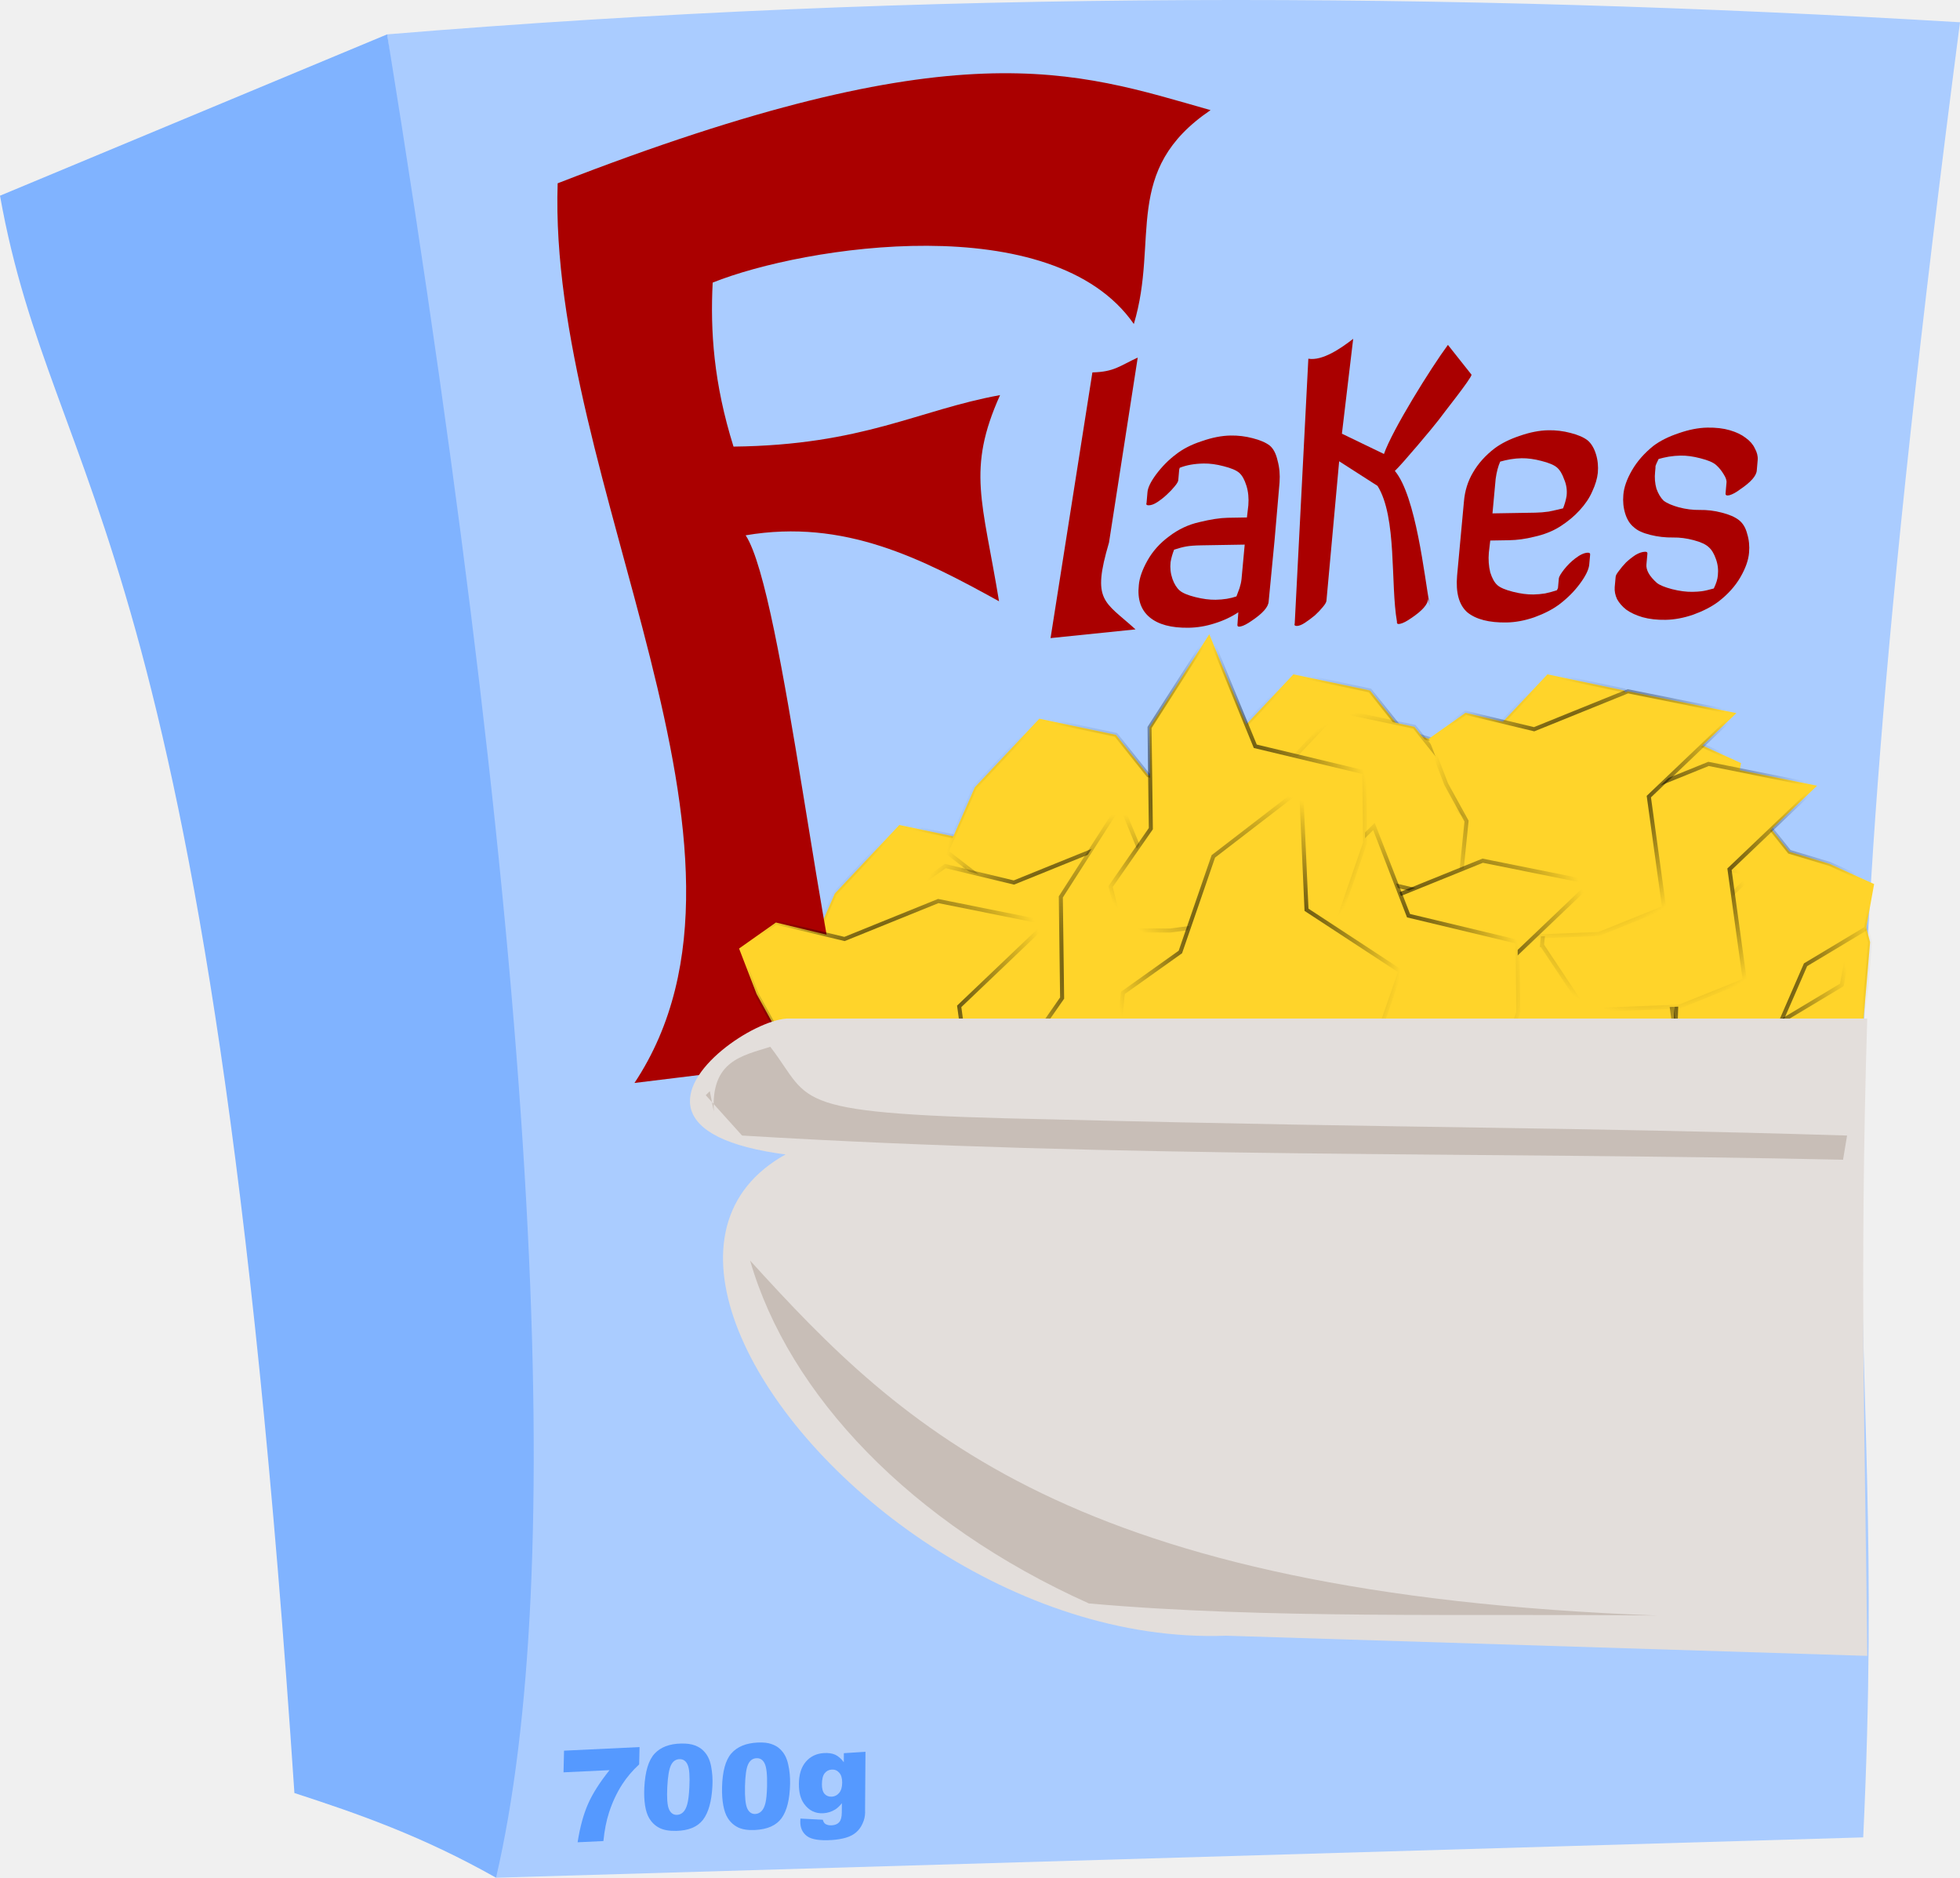
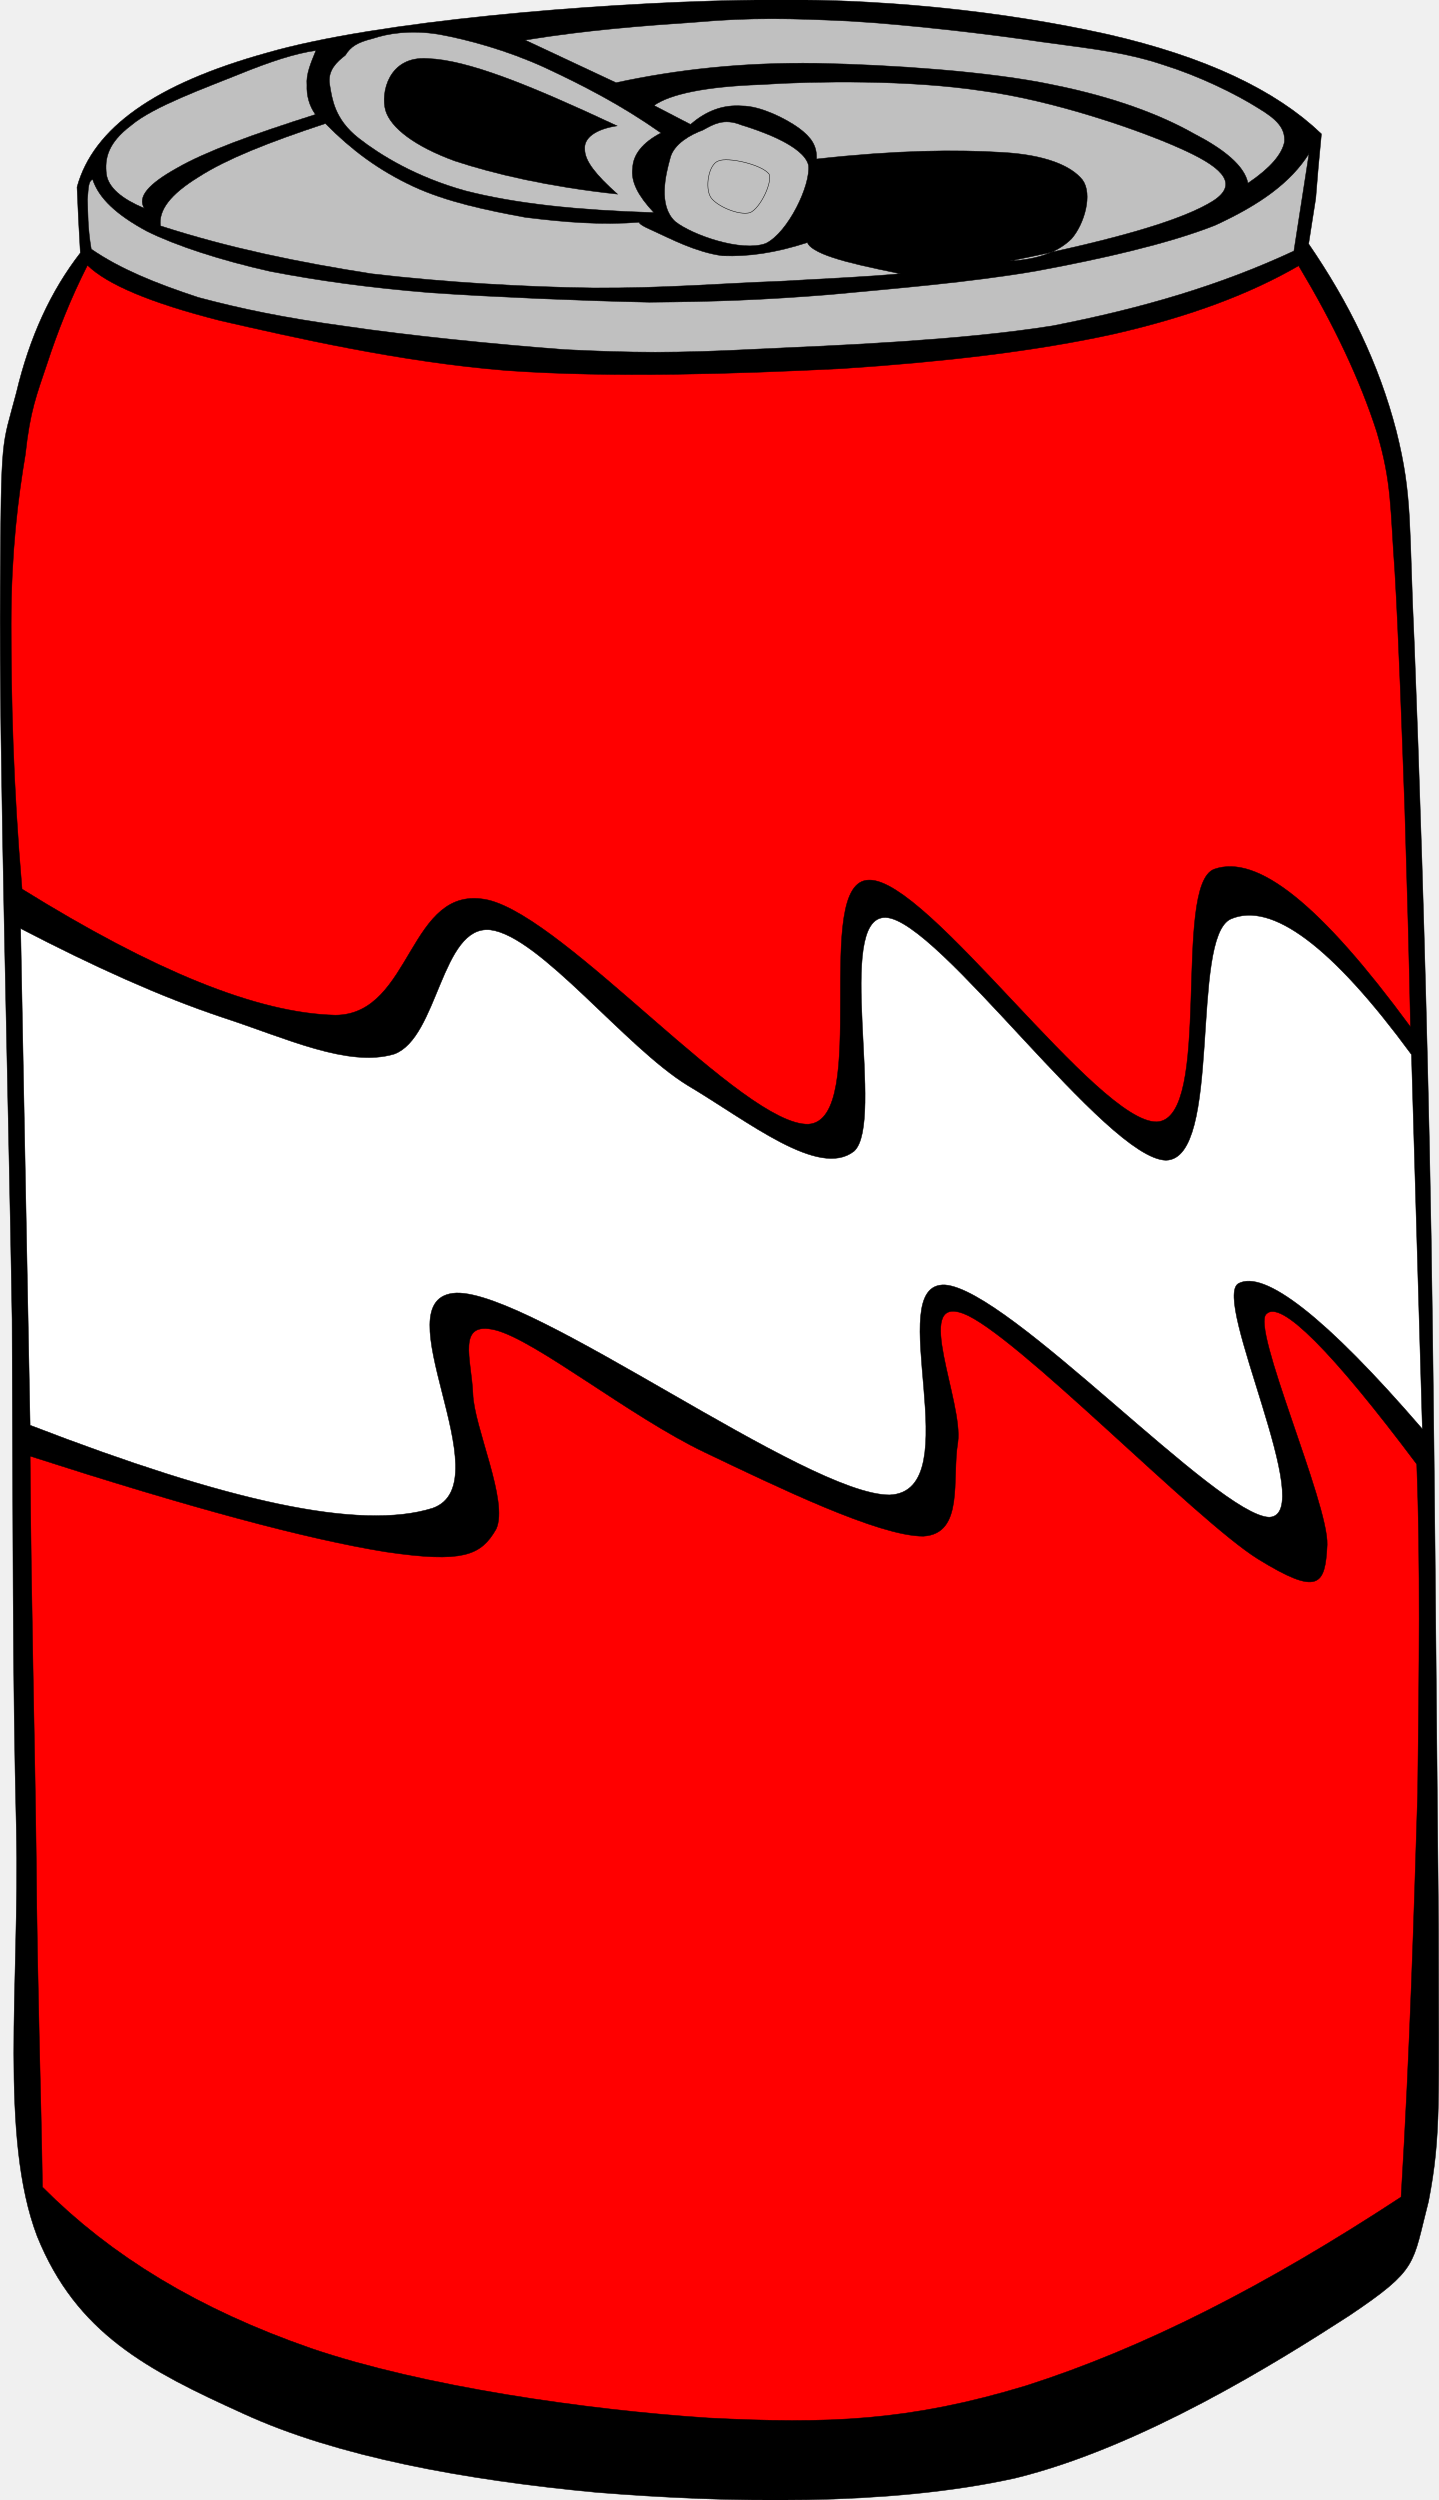
- <svg xmlns="http://www.w3.org/2000/svg" xmlns:xlink="http://www.w3.org/1999/xlink" id="svg4525" viewBox="0 0 486 465.52" version="1.1">
-   <defs id="defs4527">
-     <linearGradient id="linearGradient5083">
-       <stop id="stop5085" style="stop-color:#000000" offset="0" />
-       <stop id="stop5087" style="stop-color:#000000;stop-opacity:0" offset="1" />
-     </linearGradient>
-     <radialGradient id="radialGradient5095" xlink:href="#linearGradient5083" gradientUnits="userSpaceOnUse" cy="223" cx="724.5" gradientTransform="matrix(1,0,0,1.125,-387,70.125)" r="36" />
-     <radialGradient id="radialGradient5115" xlink:href="#linearGradient5083" gradientUnits="userSpaceOnUse" cy="223" cx="724.5" gradientTransform="matrix(1,0,0,1.125,-220,72.125)" r="36" />
-     <radialGradient id="radialGradient5251" xlink:href="#linearGradient5083" gradientUnits="userSpaceOnUse" cy="223" cx="724.5" gradientTransform="matrix(1,0,0,1.125,-356,64.125)" r="36" />
-     <radialGradient id="radialGradient5253" xlink:href="#linearGradient5083" gradientUnits="userSpaceOnUse" cy="223" cx="724.5" gradientTransform="matrix(1,0,0,1.125,-323,43.125)" r="36" />
-     <radialGradient id="radialGradient5255" xlink:href="#linearGradient5083" gradientUnits="userSpaceOnUse" cy="223" cx="724.5" gradientTransform="matrix(1,0,0,1.125,-288,10.125)" r="36" />
-     <radialGradient id="radialGradient5257" xlink:href="#linearGradient5083" gradientUnits="userSpaceOnUse" cy="223" cx="724.5" gradientTransform="matrix(1,0,0,1.125,-251,48.125)" r="36" />
-     <radialGradient id="radialGradient5259" xlink:href="#linearGradient5083" gradientUnits="userSpaceOnUse" cy="223" cx="724.5" gradientTransform="matrix(1,0,0,1.125,-198,54.125)" r="36" />
-     <radialGradient id="radialGradient5261" xlink:href="#linearGradient5083" gradientUnits="userSpaceOnUse" cy="223" cx="724.5" gradientTransform="matrix(1,0,0,1.125,-192,40.125)" r="36" />
-     <radialGradient id="radialGradient5263" xlink:href="#linearGradient5083" gradientUnits="userSpaceOnUse" cy="223" cx="724.5" gradientTransform="matrix(1,0,0,1.125,-282,42.125)" r="36" />
-     <radialGradient id="radialGradient5265" xlink:href="#linearGradient5083" gradientUnits="userSpaceOnUse" cy="223" cx="724.5" gradientTransform="matrix(1,0,0,1.125,-302,54.125)" r="36" />
-     <radialGradient id="radialGradient5267" xlink:href="#linearGradient5083" gradientUnits="userSpaceOnUse" cy="223" cx="724.5" gradientTransform="matrix(1,0,0,1.125,-351,35.125)" r="36" />
-     <radialGradient id="radialGradient5269" xlink:href="#linearGradient5083" gradientUnits="userSpaceOnUse" cy="223" cx="724.5" gradientTransform="matrix(1,0,0,1.125,-351,21.125)" r="36" />
-     <radialGradient id="radialGradient5271" xlink:href="#linearGradient5083" gradientUnits="userSpaceOnUse" cy="223" cx="724.5" gradientTransform="matrix(1,0,0,1.125,-277,19.125)" r="36" />
-     <radialGradient id="radialGradient5273" xlink:href="#linearGradient5083" gradientUnits="userSpaceOnUse" cy="223" cx="724.5" gradientTransform="matrix(1,0,0,1.125,-225,10.125)" r="36" />
-     <radialGradient id="radialGradient5275" xlink:href="#linearGradient5083" gradientUnits="userSpaceOnUse" cy="223" cx="724.5" gradientTransform="matrix(-.71367 -.70049 .78805 -.80287 707.82 973.54)" r="36" />
-     <radialGradient id="radialGradient5277" xlink:href="#linearGradient5083" gradientUnits="userSpaceOnUse" cy="223" cx="724.5" gradientTransform="matrix(-.71367 -.70049 .78805 -.80287 773.82 986.54)" r="36" />
-     <radialGradient id="radialGradient5279" xlink:href="#linearGradient5083" gradientUnits="userSpaceOnUse" cy="223" cx="724.5" gradientTransform="matrix(-.71367 -.70049 .78805 -.80287 807.82 975.54)" r="36" />
-     <radialGradient id="radialGradient5281" xlink:href="#linearGradient5083" gradientUnits="userSpaceOnUse" cy="223" cx="724.5" gradientTransform="matrix(-.71367 -.70049 .78805 -.80287 840.82 975.54)" r="36" />
-     <radialGradient id="radialGradient5283" xlink:href="#linearGradient5083" gradientUnits="userSpaceOnUse" cy="223" cx="724.5" gradientTransform="matrix(-.71367 -.70049 .78805 -.80287 856.82 953.54)" r="36" />
-     <radialGradient id="radialGradient5285" xlink:href="#linearGradient5083" gradientUnits="userSpaceOnUse" cy="223" cx="724.5" gradientTransform="matrix(-.71367 -.70049 .78805 -.80287 836.82 935.54)" r="36" />
-     <radialGradient id="radialGradient5287" xlink:href="#linearGradient5083" gradientUnits="userSpaceOnUse" cy="223" cx="724.5" gradientTransform="matrix(-.71367 -.70049 .78805 -.80287 665.82 987.54)" r="36" />
-     <radialGradient id="radialGradient5289" xlink:href="#linearGradient5083" gradientUnits="userSpaceOnUse" cy="223" cx="724.5" gradientTransform="matrix(-.71367 -.70049 .78805 -.80287 800.82 977.54)" r="36" />
-     <radialGradient id="radialGradient5291" xlink:href="#linearGradient5083" gradientUnits="userSpaceOnUse" cy="223" cx="724.5" gradientTransform="matrix(-.91191 .4104 -.4617 -1.0259 1148 226.94)" r="36" />
-     <radialGradient id="radialGradient5293" xlink:href="#linearGradient5083" gradientUnits="userSpaceOnUse" cy="223" cx="724.5" gradientTransform="matrix(-.91191 .4104 -.4617 -1.0259 1208 226.94)" r="36" />
-     <radialGradient id="radialGradient5295" xlink:href="#linearGradient5083" gradientUnits="userSpaceOnUse" cy="223" cx="724.5" gradientTransform="matrix(-.91191 .4104 -.4617 -1.0259 1170 184.94)" r="36" />
-     <radialGradient id="radialGradient5297" xlink:href="#linearGradient5083" gradientUnits="userSpaceOnUse" cy="223" cx="724.5" gradientTransform="matrix(-.99696 .077922 -.087662 -1.1216 1156.4 484.06)" r="36" />
-     <radialGradient id="radialGradient5343" xlink:href="#linearGradient5083" gradientUnits="userSpaceOnUse" cy="223" cx="724.5" gradientTransform="matrix(-.78366 .6212 -.69885 -.88161 1252.7 56.279)" r="36" />
-   </defs>
-   <g id="layer1" transform="translate(-102 -76.481)">
-     <path id="path4535" style="fill:#aaccff" d="m198 85c51.146 368.81 31.175 372.34 27 457l339-10c6.85-144.35-16.2-141.29 24-450-126.35-7.523-255.66-8.115-390 3z" />
-     <path id="path5047" style="fill:#80b3ff" d="m198 85c38.472 237.94 44.495 381.63 27 457-18.35-10.36-34.27-15.88-50-21-21-315.23-59.59-321.11-73-396l96-40z" />
-     <path id="path5093" style="stroke:url(#radialGradient5095);stroke-width:1px;fill:#ffd42a" d="m344 285-19-4-16 17-7 16 22 17-1 30 23-15 10-23 15-9 2-11-11-5-10-3-8-10z" />
-     <path id="path5113" style="stroke:url(#radialGradient5115);stroke-width:1px;fill:#ffd42a" d="m511 287-19-4-16 17-7 16 22 17-1 30 23-15 10-23 15-9 2-11-11-5-10-3-8-10z" />
-     <g id="text5351" style="fill:#782121" transform="matrix(3.3181 -.055056 .044247 2.6667 -911.69 -213.05)">
-       <path id="path5356" style="fill:#aa0000" d="m350.03 216.48c11.808-21.373-5.738-55.993-4.624-83.735 30.188-13.899 38.739-9.598 48.869-5.793-6.72 5.467-3.989 11.948-5.998 19.758-5.903-10.962-24.512-7.771-31.412-4.497-0.245 4.486-0.05 9.356 1.353 15.275 9.71 0.059 13.816-3.114 19.978-4.375-2.595 6.877-1.438 9.81-0.333 19.16-5.692-4.058-11.442-7.934-18.848-6.521 2.752 5.358 5.231 41.96 7.543 48.555" />
-       <g id="g5381" style="fill:#aa0000" transform="translate(-6.7434 8.4856)">
-         <path id="path5358" style="fill:#aa0000" d="m388.41 167.29 3.455-24.631c1.632-0.011 2.046-0.565 3.405-1.308l-2.376 17.154c-1.373 5.447-0.436 5.406 1.875 8.106" />
-         <path id="path5360" style="fill:#aa0000" d="m403.47 165.98c-0.347 0.293-0.627 0.467-0.84 0.52-0.187 0.053-0.267-0.013-0.24-0.2l0.08-1.12c-0.533 0.427-1.133 0.76-1.8 1-0.64 0.24-1.28 0.36-1.92 0.36-1.307 0-2.28-0.347-2.92-1.04-0.64-0.693-0.893-1.693-0.76-3 0.053-0.667 0.28-1.427 0.68-2.28 0.4-0.853 0.947-1.587 1.64-2.2 0.693-0.64 1.453-1.067 2.28-1.28 0.853-0.24 1.56-0.36 2.12-0.36h1.44l0.12-1.12c0.053-0.667 0.013-1.28-0.12-1.84-0.133-0.56-0.307-0.96-0.52-1.2-0.213-0.24-0.6-0.453-1.16-0.64-0.533-0.187-1.027-0.28-1.48-0.28-0.693 0-1.293 0.12-1.8 0.36l-0.04 0.16-0.08 0.96c0 0.133-0.093 0.333-0.28 0.6-0.16 0.24-0.36 0.493-0.6 0.76-0.213 0.24-0.453 0.467-0.72 0.68-0.24 0.187-0.453 0.28-0.64 0.28-0.16 0-0.213-0.08-0.16-0.24l0.08-0.96c0.027-0.427 0.253-0.987 0.68-1.68 0.453-0.72 0.947-1.32 1.48-1.8 0.533-0.507 1.187-0.907 1.96-1.2 0.773-0.32 1.493-0.48 2.16-0.48 0.56 0 1.107 0.093 1.64 0.28 0.56 0.187 0.987 0.427 1.28 0.72 0.267 0.293 0.453 0.76 0.56 1.4 0.133 0.64 0.173 1.32 0.12 2.04l-0.44 5.32-0.52 5.72c-0.027 0.507-0.453 1.093-1.28 1.76m-2.68-2c0.587 0 1.107-0.093 1.56-0.28 0.08-0.24 0.16-0.493 0.24-0.76 0.08-0.293 0.133-0.573 0.16-0.84l0.28-3.2h-3.24c-0.48 0-0.853 0.027-1.12 0.08-0.267 0.053-0.573 0.147-0.92 0.28-0.133 0.4-0.227 0.787-0.28 1.16-0.053 0.533-0.013 1.053 0.12 1.56 0.133 0.48 0.307 0.84 0.52 1.08 0.213 0.24 0.6 0.453 1.16 0.64 0.56 0.187 1.067 0.28 1.52 0.28" />
-         <path id="path5362" style="fill:#aa0000" d="m415.39 165.98c-0.347 0.293-0.627 0.467-0.84 0.52-0.187 0.053-0.267-0.013-0.24-0.2-0.449-3.515 0.144-9.71-1.284-12.654l-2.836-2.346-1.12 12.92c0 0.133-0.093 0.333-0.28 0.6-0.16 0.24-0.36 0.493-0.6 0.76-0.24 0.24-0.493 0.467-0.76 0.68-0.24 0.187-0.44 0.28-0.6 0.28s-0.213-0.08-0.16-0.24l1.345-24.581c1.045 0.25 2.455-0.918 3.375-1.779l-0.96 8.8 3.116 1.951c0.651-2.213 3.598-7.899 4.914-10.04l1.729 2.81c-0.053 0.4-2.173 3.572-2.519 4.159-0.347 0.56-2.797 4.075-3.33 4.662 1.545 2.372 2.078 9.84 2.442 12.614l-0.111-0.676c-0.027 0.507-0.453 1.093-1.28 1.76" />
-         <path id="path5364" style="fill:#aa0000" d="m426.46 164.94c-0.507 0.453-1.133 0.84-1.88 1.16-0.72 0.293-1.413 0.44-2.08 0.44-1.307 0-2.28-0.333-2.92-1-0.613-0.693-0.853-1.84-0.72-3.44l0.6-6.84c0.08-1.013 0.32-1.92 0.72-2.72 0.4-0.827 0.947-1.56 1.64-2.2 0.507-0.453 1.133-0.827 1.88-1.12 0.773-0.32 1.493-0.48 2.16-0.48 0.56 0 1.107 0.093 1.64 0.28 0.56 0.187 0.987 0.427 1.28 0.72 0.267 0.293 0.467 0.72 0.6 1.28 0.133 0.56 0.173 1.147 0.12 1.76-0.053 0.533-0.2 1.107-0.44 1.72-0.213 0.587-0.533 1.16-0.96 1.72-0.4 0.533-0.893 1.027-1.48 1.48-0.56 0.427-1.213 0.733-1.96 0.92-0.64 0.187-1.267 0.28-1.88 0.28h-1.4l-0.12 1.12c-0.053 0.64-0.027 1.253 0.08 1.84 0.133 0.56 0.307 0.96 0.52 1.2 0.213 0.24 0.6 0.453 1.16 0.64 0.56 0.187 1.067 0.28 1.52 0.28 0.293 0 0.587-0.027 0.88-0.08 0.32-0.08 0.613-0.173 0.88-0.28l0.08-0.2 0.08-0.92c0.027-0.16 0.16-0.427 0.4-0.8 0.267-0.4 0.547-0.733 0.84-1 0.373-0.347 0.693-0.52 0.96-0.52 0.133 0 0.187 0.08 0.16 0.24l-0.08 0.92c-0.053 0.453-0.293 1.027-0.72 1.72-0.427 0.693-0.947 1.32-1.56 1.88m-4.88-8.56h3.2c0.32 0 0.653-0.027 1-0.08 0.347-0.08 0.707-0.173 1.08-0.28 0.133-0.4 0.227-0.787 0.28-1.16 0.053-0.533-0-1.04-0.16-1.52-0.133-0.507-0.307-0.88-0.52-1.12-0.213-0.24-0.6-0.453-1.16-0.64-0.533-0.187-1.027-0.28-1.48-0.28-0.267 0-0.547 0.027-0.84 0.08-0.267 0.053-0.52 0.12-0.76 0.2-0.16 0.427-0.28 0.96-0.36 1.6l-0.28 3.2" />
-         <path id="path5366" style="fill:#aa0000" d="m438.34 164.94c-0.507 0.453-1.133 0.84-1.88 1.16-0.72 0.293-1.413 0.44-2.08 0.44-0.64 0-1.213-0.093-1.72-0.28-0.48-0.187-0.88-0.427-1.2-0.72-0.293-0.293-0.52-0.627-0.68-1-0.133-0.373-0.187-0.747-0.16-1.12l0.08-0.92c0-0.133 0.08-0.32 0.24-0.56 0.16-0.267 0.347-0.533 0.56-0.8 0.24-0.267 0.48-0.493 0.72-0.68 0.267-0.187 0.507-0.28 0.72-0.28 0.133 0 0.187 0.08 0.16 0.24l-0.08 0.92c-0.053 0.533 0.2 1.12 0.76 1.76 0.213 0.213 0.587 0.413 1.12 0.6 0.56 0.187 1.067 0.28 1.52 0.28 0.267 0 0.493-0.013 0.68-0.04 0.213-0.027 0.52-0.107 0.92-0.24 0.187-0.453 0.293-0.853 0.32-1.2 0.053-0.533 0.013-1.04-0.12-1.52-0.133-0.507-0.307-0.88-0.52-1.12-0.213-0.267-0.587-0.493-1.12-0.68-0.533-0.187-1.04-0.28-1.52-0.28-0.587 0-1.16-0.093-1.72-0.28-0.56-0.187-0.96-0.427-1.2-0.72-0.293-0.293-0.507-0.72-0.64-1.28-0.133-0.56-0.173-1.147-0.12-1.76 0.053-0.693 0.28-1.453 0.68-2.28 0.4-0.827 0.947-1.573 1.64-2.24 0.507-0.453 1.133-0.827 1.88-1.12 0.773-0.32 1.493-0.48 2.16-0.48 0.64 0 1.2 0.093 1.68 0.28 0.48 0.187 0.867 0.427 1.16 0.72 0.32 0.293 0.547 0.627 0.68 1 0.16 0.373 0.227 0.733 0.2 1.08l-0.08 0.96c-0.027 0.507-0.453 1.093-1.28 1.76-0.293 0.267-0.56 0.44-0.8 0.52-0.213 0.053-0.307-0.013-0.28-0.2l0.08-0.96c0.027-0.213-0.04-0.48-0.2-0.8-0.16-0.347-0.347-0.64-0.56-0.88-0.213-0.24-0.6-0.453-1.16-0.64-0.533-0.187-1.027-0.28-1.48-0.28-0.293 0-0.587 0.027-0.88 0.08-0.267 0.053-0.52 0.12-0.76 0.2-0.133 0.32-0.213 0.533-0.24 0.64 0 0.107-0.013 0.293-0.04 0.56-0.053 0.533-0.027 1.053 0.08 1.56 0.133 0.48 0.307 0.853 0.52 1.12 0.24 0.24 0.613 0.453 1.12 0.64 0.533 0.187 1.053 0.28 1.56 0.28 0.56 0 1.107 0.093 1.64 0.28 0.56 0.187 0.987 0.427 1.28 0.72 0.293 0.293 0.493 0.72 0.6 1.28 0.133 0.56 0.173 1.147 0.12 1.76-0.053 0.693-0.28 1.453-0.68 2.28-0.4 0.827-0.96 1.573-1.68 2.24" />
-       </g>
-     </g>
-     <path id="path5125" style="stroke:url(#radialGradient5343);stroke-width:1px;fill:#ffd42a" d="m546.36 341.99 17.374-8.668 1.978-23.261-4.454-16.887-27.801 0.344-17.852-24.131-8.706 26.042 6.451 24.236-6.164 16.371 5.266 9.863 11.726-2.915 9.7-3.861 12.481 2.867z" />
-     <g id="g5225" transform="translate(-1.2929 22.657)">
-       <path id="path5097" style="stroke:url(#radialGradient5251);stroke-width:1px;fill:#ffd42a" d="m375 279-19-4-16 17-7 16 22 17-1 30 23-15 10-23 15-9 2-11-11-5-10-3-8-10z" />
-       <path id="path5101" style="stroke:url(#radialGradient5253);stroke-width:1px;fill:#ffd42a" d="m408 258-19-4-16 17-7 16 22 17-1 30 23-15 10-23 15-9 2-11-11-5-10-3-8-10z" />
-       <path id="path5105" style="stroke:url(#radialGradient5255);stroke-width:1px;fill:#ffd42a" d="m443 225-19-4-16 17-7 16 22 17-1 30 23-15 10-23 15-9 2-11-11-5-10-3-8-10z" />
-       <path id="path5109" style="stroke:url(#radialGradient5257);stroke-width:1px;fill:#ffd42a" d="m480 263-19-4-16 17-7 16 22 17-1 30 23-15 10-23 15-9 2-11-11-5-10-3-8-10z" />
-       <path id="path5117" style="stroke:url(#radialGradient5259);stroke-width:1px;fill:#ffd42a" d="m533 269-19-4-16 17-7 16 22 17-1 30 23-15 10-23 15-9 2-11-11-5-10-3-8-10z" />
-       <path id="path5121" style="stroke:url(#radialGradient5261);stroke-width:1px;fill:#ffd42a" d="m539 255-19-4-16 17-7 16 22 17-1 30 23-15 10-23 15-9 2-11-11-5-10-3-8-10z" />
-       <path id="path5129" style="stroke:url(#radialGradient5263);stroke-width:1px;fill:#ffd42a" d="m449 257-19-4-16 17-7 16 22 17-1 30 23-15 10-23 15-9 2-11-11-5-10-3-8-10z" />
-       <path id="path5133" style="stroke:url(#radialGradient5265);stroke-width:1px;fill:#ffd42a" d="m429 269-19-4-16 17-7 16 22 17-1 30 23-15 10-23 15-9 2-11-11-5-10-3-8-10z" />
-       <path id="path5137" style="stroke:url(#radialGradient5267);stroke-width:1px;fill:#ffd42a" d="m380 250-19-4-16 17-7 16 22 17-1 30 23-15 10-23 15-9 2-11-11-5-10-3-8-10z" />
-       <path id="path5141" style="stroke:url(#radialGradient5269);stroke-width:1px;fill:#ffd42a" d="m380 236-19-4-16 17-7 16 22 17-1 30 23-15 10-23 15-9 2-11-11-5-10-3-8-10z" />
-       <path id="path5145" style="stroke:url(#radialGradient5271);stroke-width:1px;fill:#ffd42a" d="m454 234-19-4-16 17-7 16 22 17-1 30 23-15 10-23 15-9 2-11-11-5-10-3-8-10z" />
-       <path id="path5149" style="stroke:url(#radialGradient5273);stroke-width:1px;fill:#ffd42a" d="m506 225-19-4-16 17-7 16 22 17-1 30 23-15 10-23 15-9 2-11-11-5-10-3-8-10z" />
-       <path id="path5153" style="stroke:url(#radialGradient5275);stroke-width:1px;fill:#ffd42a" d="m336.64 308.14 10.758 16.164 23.327-0.925 16.203-6.515-3.792-27.543 21.728-20.71-26.922-5.406-23.248 9.409-17.009-4.084-9.133 6.449 4.348 11.274 5.035 9.146-1.296 12.741z" />
-       <path id="path5157" style="stroke:url(#radialGradient5277);stroke-width:1px;fill:#ffd42a" d="m402.64 321.14 10.758 16.164 23.327-0.925 16.203-6.515-3.792-27.543 21.728-20.71-26.922-5.406-23.248 9.409-17.009-4.084-9.133 6.449 4.348 11.274 5.035 9.146-1.296 12.741z" />
-       <path id="path5161" style="stroke:url(#radialGradient5279);stroke-width:1px;fill:#ffd42a" d="m436.64 310.14 10.758 16.164 23.327-0.925 16.203-6.515-3.792-27.543 21.728-20.71-26.922-5.406-23.248 9.409-17.009-4.084-9.133 6.449 4.348 11.274 5.035 9.146-1.296 12.741z" />
-       <path id="path5165" style="stroke:url(#radialGradient5281);stroke-width:1px;fill:#ffd42a" d="m469.64 310.14 10.758 16.164 23.327-0.925 16.203-6.515-3.792-27.543 21.728-20.71-26.922-5.406-23.248 9.409-17.009-4.084-9.133 6.449 4.348 11.274 5.035 9.146-1.296 12.741z" />
-       <path id="path5169" style="stroke:url(#radialGradient5283);stroke-width:1px;fill:#ffd42a" d="m485.64 288.14 10.758 16.164 23.327-0.925 16.203-6.515-3.792-27.543 21.728-20.71-26.922-5.406-23.248 9.409-17.009-4.084-9.133 6.449 4.348 11.274 5.035 9.146-1.296 12.741z" />
-       <path id="path5173" style="stroke:url(#radialGradient5285);stroke-width:1px;fill:#ffd42a" d="m465.64 270.14 10.758 16.164 23.327-0.925 16.203-6.515-3.792-27.543 21.728-20.71-26.922-5.406-23.248 9.409-17.009-4.084-9.133 6.449 4.348 11.274 5.035 9.146-1.296 12.741z" />
-       <path id="path5177" style="stroke:url(#radialGradient5287);stroke-width:1px;fill:#ffd42a" d="m294.64 322.14 10.758 16.164 23.327-0.925 16.203-6.515-3.792-27.543 21.728-20.71-26.922-5.406-23.248 9.409-17.009-4.084-9.133 6.449 4.348 11.274 5.035 9.146-1.296 12.741z" />
-       <path id="path5181" style="stroke:url(#radialGradient5289);stroke-width:1px;fill:#ffd42a" d="m429.64 312.14 10.758 16.164 23.327-0.925 16.203-6.515-3.792-27.543 21.728-20.71-26.922-5.406-23.248 9.409-17.009-4.084-9.133 6.449 4.348 11.274 5.035 9.146-1.296 12.741z" />
-       <path id="path5185" style="stroke:url(#radialGradient5291);stroke-width:1px;fill:#ffd42a" d="m393.19 330.99 18.968-4.15 7.614-22.069-0.183-17.463-27.039-6.474-11.4-27.768-14.818 23.118 0.32 25.078-9.985 14.363 2.691 10.852 12.083 0.045 10.35-1.368 11.399 5.836z" />
-       <path id="path5189" style="stroke:url(#radialGradient5293);stroke-width:1px;fill:#ffd42a" d="m453.19 330.99 18.968-4.15 7.614-22.069-0.183-17.463-27.039-6.474-8.572-22.111-17.646 17.461 0.32 25.078-9.985 14.363 2.691 10.852 12.083 0.045 10.35-1.368 11.399 5.836v-0z" />
-       <path id="path5193" style="stroke:url(#radialGradient5295);stroke-width:1px;fill:#ffd42a" d="m415.19 288.99 18.968-4.15 7.614-22.069-0.183-17.463-27.039-6.474-11.4-27.768-14.818 23.118 0.32 25.078-9.985 14.363 2.691 10.852 12.083 0.045 10.35-1.368 11.399 5.836z" />
-       <path id="path5197" style="stroke:url(#radialGradient5297);stroke-width:1px;fill:#ffd42a" d="m410.9 326.79 19.254 2.507 14.627-18.195 5.732-16.497-23.258-15.234-1.341-29.987-21.761 16.747-8.177 23.709-14.253 10.141-1.137 11.122 11.356 4.128 10.203 2.212 8.755 9.346z" />
-     </g>
-     <path id="path5067" style="fill:#e3dedb" d="m565 329h-268c-16.587 1.333-73.02 48.667 80 31-175.93-33.875-74.869 125.87 29 122l159 5c-0.455-49.936-2.002-93.319 0-158z" />
-     <path id="path5077" style="fill:#c8beb7" d="m286 358c94.735 5.735 182 4 273 6l1-6c-70.666-2.167-105.96-1.741-197-4-66.843-1.36-59.163-3.987-70-18-6.99 2.236-14.738 3.461-14 16l-1-5-1 1 9 10z" />
-     <path id="path5079" style="fill:#c8beb7" d="m288 389c9.555 33.171 39.783 65.16 84 85 44.079 3.921 93.504 2.496 141 3-145.14-5.383-186.92-46.059-225-88z" />
-     <g id="g5312" style="fill:#5599ff" transform="matrix(.72093 -.035096 -0.0163 .73198 74.697 159.83)">
-       <g id="text5299" style="fill:#5599ff">
-         <path id="path5304" style="fill:#5599ff" d="m242.96 490.72 25.979 0.029-0.003 5.868c-2.259 1.989-4.146 4.142-5.663 6.459-1.837 2.815-3.288 5.95-4.353 9.405-0.846 2.688-1.416 5.867-1.709 9.537l-8.871-0.01c0.702-5.106 1.804-9.387 3.306-12.842 1.502-3.455 3.879-7.151 7.129-11.088l-15.819-0.018 0.004-7.34" />
-         <path id="path5306" style="fill:#5599ff" d="m270.89 504.56c0.155-5.43 1.242-9.202 3.26-11.317 2.031-2.115 5.055-3.116 9.072-3.005 1.93 0.053 3.508 0.338 4.733 0.853 1.226 0.502 2.219 1.147 2.979 1.935 0.761 0.775 1.351 1.591 1.77 2.447 0.433 0.844 0.77 1.828 1.012 2.953 0.474 2.145 0.678 4.374 0.611 6.686-0.148 5.183-1.137 8.951-2.966 11.306-1.829 2.354-4.896 3.472-9.2 3.353-2.413-0.067-4.351-0.504-5.816-1.312-1.465-0.808-2.652-1.965-3.562-3.472-0.661-1.071-1.161-2.522-1.5-4.351-0.326-1.842-0.457-3.867-0.394-6.075m7.903 0.238c-0.104 3.637 0.144 6.133 0.745 7.489 0.614 1.343 1.534 2.031 2.76 2.065 0.809 0.022 1.514-0.238 2.117-0.78 0.616-0.555 1.079-1.439 1.388-2.653 0.322-1.213 0.52-3.112 0.594-5.697 0.108-3.793-0.145-6.348-0.76-7.665-0.602-1.33-1.548-2.012-2.839-2.048-1.317-0.036-2.288 0.606-2.913 1.928-0.625 1.309-0.989 3.762-1.092 7.36" />
-         <path id="path5308" style="fill:#5599ff" d="m297.65 505.85c0-5.443 0.977-9.251 2.93-11.426 1.966-2.174 4.954-3.262 8.965-3.262 1.927 0 3.509 0.241 4.746 0.723 1.237 0.469 2.246 1.087 3.027 1.855 0.781 0.755 1.393 1.556 1.836 2.402 0.456 0.833 0.82 1.81 1.094 2.93 0.534 2.135 0.801 4.362 0.801 6.68-0 5.195-0.879 8.997-2.637 11.406-1.758 2.409-4.785 3.613-9.082 3.613-2.409 0-4.356-0.384-5.84-1.152-1.484-0.768-2.702-1.895-3.652-3.379-0.69-1.055-1.23-2.494-1.621-4.316-0.378-1.836-0.566-3.861-0.566-6.074m7.891 0.019c-0 3.646 0.319 6.139 0.957 7.481 0.651 1.328 1.589 1.992 2.812 1.992 0.807 0 1.504-0.28 2.09-0.84 0.599-0.573 1.035-1.471 1.309-2.695 0.286-1.224 0.43-3.131 0.43-5.723-0-3.802-0.326-6.354-0.977-7.656-0.638-1.315-1.602-1.973-2.891-1.973-1.315 0-2.266 0.671-2.852 2.012-0.586 1.328-0.879 3.796-0.879 7.402" />
-         <path id="path5310" style="fill:#5599ff" d="m339.33 496.19 7.433-0.112 0.304 19.609 0.034 0.919c0.02 1.303-0.24 2.546-0.781 3.727-0.528 1.194-1.248 2.163-2.16 2.907-0.899 0.744-2.055 1.289-3.467 1.636-1.399 0.347-3.01 0.534-4.83 0.562-4.162 0.063-7.032-0.52-8.613-1.747-1.567-1.228-2.367-2.891-2.399-4.989-0.004-0.261 0.003-0.613 0.023-1.056l7.719 0.763c0.206 0.714 0.513 1.205 0.92 1.472 0.591 0.395 1.329 0.586 2.214 0.573 1.144-0.017 1.992-0.336 2.541-0.957 0.563-0.621 0.832-1.694 0.809-3.219l-0.049-3.148c-0.766 0.937-1.536 1.62-2.31 2.049-1.212 0.67-2.527 1.016-3.945 1.037-2.77 0.042-5.026-1.137-6.767-3.535-1.236-1.702-1.876-3.967-1.92-6.796-0.05-3.232 0.692-5.707 2.226-7.425s3.563-2.596 6.086-2.634c1.613-0.024 2.943 0.229 3.992 0.761 1.062 0.532 2.058 1.423 2.988 2.673l-0.048-3.069m-7.315 10.181c0.023 1.499 0.359 2.608 1.008 3.329 0.648 0.707 1.493 1.053 2.533 1.037 0.988-0.015 1.808-0.399 2.46-1.152 0.665-0.766 0.985-1.905 0.962-3.417-0.024-1.512-0.392-2.66-1.107-3.445-0.715-0.797-1.579-1.188-2.594-1.173s-1.821 0.399-2.421 1.151c-0.587 0.739-0.867 1.962-0.841 3.669" />
-       </g>
+ <svg xmlns="http://www.w3.org/2000/svg" space="preserve" viewBox="0 0 109.26 189.854" enable-background="new 0 0 109.26 189.854" overflow="visible">
+   <g id="Layer_1">
+     <g stroke-miterlimit="10" stroke="#000" stroke-width=".036" clip-rule="evenodd" fill-rule="evenodd">
+       <path d="m6.102 19.206c-2.232 2.88-3.852 6.372-4.86 10.62-1.116 4.248-1.152 2.916-1.224 14.76-0.108 11.916 0.648 39.564 0.9 55.584 0.072 15.732 0.036 27.145 0.324 38.809 0.252 11.663-1.296 23.292 1.584 30.852 2.988 7.38 8.352 10.152 15.66 13.464 7.128 3.276 16.848 5.04 26.784 5.977 9.828 0.792 22.104 1.079 31.824-1.08 9.576-2.341 19.98-8.856 25.38-12.349 5.292-3.563 4.752-3.815 6.013-8.676 0.972-5.04 0.756-7.56 0.756-20.88-0.145-13.608-0.324-42.66-0.685-59.112-0.359-16.452-0.792-29.016-1.151-38.232-0.433-9.144-0.108-11.16-1.368-16.2-1.332-5.148-3.601-9.756-6.66-14.22 0.144-1.008 0.324-2.016 0.54-3.456 0.107-1.44 0.252-3.024 0.432-4.896-3.492-3.348-8.855-5.868-16.235-7.56-7.597-1.686-17.317-2.874-28.045-2.586-10.836 0.216-27.36 1.548-35.82 3.996-8.424 2.34-13.176 5.688-14.4 10.188 0.072 1.656 0.144 3.312 0.252 5.004z" />
+       <path d="m50.202 10.098c-3.06-2.16-6.048-3.672-8.82-4.968-2.916-1.332-5.868-2.124-8.028-2.52-2.196-0.36-3.888-0.072-5.076 0.324-1.152 0.288-1.656 0.612-2.052 1.26-0.648 0.504-1.368 1.152-1.188 2.232s0.36 2.628 2.196 4.068c1.656 1.296 4.356 2.952 8.1 3.996 3.78 0.972 8.46 1.476 14.328 1.656-1.224-1.296-1.764-2.376-1.62-3.384 0.036-1.008 0.756-1.944 2.16-2.664z" fill="#C0C0C0" />
+       <path d="m46.854 9.558c-6.768-3.168-11.376-5.004-14.364-5.112-2.988-0.216-3.6 2.628-3.204 3.96 0.396 1.296 2.196 2.7 5.256 3.816 2.952 0.972 7.02 1.944 12.348 2.52-1.656-1.476-2.484-2.52-2.484-3.42-0.072-0.828 0.792-1.512 2.448-1.764z" />
+       <path d="m53.37 9.882c-0.9 0.324-2.232 1.044-2.484 2.16-0.324 1.188-0.936 3.564 0.396 4.788 1.26 1.008 5.041 2.34 6.876 1.656 1.691-0.828 3.42-4.428 3.239-5.94-0.359-1.512-3.815-2.664-5.111-3.06-1.332-0.54-2.124-0.036-2.916 0.396z" fill="#C0C0C0" />
+       <path d="m54.558 12.222c-0.756 0.252-1.044 2.052-0.576 2.772 0.432 0.648 2.124 1.404 2.988 1.152 0.792-0.36 1.692-2.304 1.44-2.916-0.504-0.72-3.132-1.332-3.852-1.008z" fill="#C0C0C0" />
+       <path d="m76.698 19.818c2.195-0.108 3.708-0.72 4.68-1.692 0.972-1.116 1.62-3.384 0.828-4.464-0.864-1.08-2.844-1.908-6.084-2.088-3.42-0.216-8.028-0.18-14.112 0.504 0.036-0.972-0.36-1.62-1.332-2.34-1.044-0.756-2.952-1.692-4.32-1.692-1.439-0.108-2.7 0.36-3.923 1.404l-2.772-1.44c1.224-0.864 3.924-1.44 8.1-1.584 4.248-0.288 11.34-0.36 16.813 0.468 5.399 0.72 11.88 2.952 15.012 4.356 2.844 1.26 4.716 2.592 2.556 3.996-2.27 1.44-7.238 2.916-15.446 4.572z" fill="#C0C0C0" />
+       <path d="m48.69 16.866c-0.36 0 0.036 0.288 1.044 0.72 1.044 0.468 3.132 1.584 5.148 1.836 1.98 0.072 3.996-0.216 6.444-1.008 0.071 0.324 0.72 0.756 1.943 1.152 1.188 0.396 2.845 0.756 5.112 1.224-2.34 0.216-5.328 0.36-9.252 0.576-4.068 0.144-8.856 0.54-14.076 0.504-5.256-0.072-11.376-0.432-16.848-1.08-5.508-0.864-10.8-1.944-16.02-3.636-0.144-1.188 0.72-2.376 2.88-3.708 2.124-1.368 5.292-2.628 9.648-4.068 1.98 2.016 4.068 3.564 6.696 4.788 2.484 1.152 5.544 1.8 8.496 2.34 2.917 0.36 5.797 0.612 8.785 0.36z" fill="#C0C0C0" />
+       <path d="m39.87 3.042c4.644-0.756 8.856-1.08 13.068-1.368 4.104-0.36 7.127-0.288 11.592-0.072 4.319 0.252 10.584 0.972 14.615 1.584 3.96 0.54 6.372 0.792 9.181 1.728 2.771 0.864 5.544 2.232 7.199 3.276 1.513 0.9 2.089 1.584 2.017 2.592-0.18 0.9-1.008 1.944-2.772 3.132-0.252-1.296-1.764-2.556-4.14-3.78-2.412-1.368-5.94-2.736-10.584-3.672-4.86-1.044-12.492-1.548-18.036-1.656-5.652-0.072-10.548 0.468-15.228 1.476l-6.912-3.24z" fill="#C0C0C0" />
+       <path d="m23.994 3.834c-1.584 0.216-3.528 0.864-5.832 1.8-2.484 1.008-6.516 2.448-8.208 3.888-1.764 1.332-2.016 2.52-1.872 3.708 0.144 1.008 1.152 1.872 2.88 2.592-0.54-0.864 0.288-1.836 2.484-3.06 2.196-1.26 5.652-2.52 10.512-4.068-0.468-0.648-0.684-1.44-0.648-2.232-0.072-0.828 0.288-1.656 0.684-2.628z" fill="#C0C0C0" />
+       <path d="m7.038 13.626c-0.324 0.108-0.324 0.612-0.396 1.512 0.036 0.864 0 2.124 0.288 3.78 2.196 1.512 4.86 2.592 8.136 3.672 3.24 0.864 6.48 1.548 11.232 2.196 4.608 0.684 11.304 1.368 16.596 1.764 5.112 0.252 8.352 0.288 14.58-0.036 6.265-0.288 15.408-0.648 22.428-1.764 6.841-1.332 12.816-3.096 18.36-5.688l1.152-7.416c-1.368 2.196-3.708 3.888-7.164 5.472-3.564 1.404-8.676 2.556-13.536 3.456-5.004 0.864-10.764 1.332-15.732 1.8-4.896 0.396-8.711 0.54-13.68 0.576-5.112-0.108-11.844-0.396-16.596-0.72-4.824-0.396-8.604-0.936-12.168-1.62-3.708-0.828-7.164-1.944-9.396-3.06-2.268-1.224-3.636-2.484-4.104-3.924z" fill="#C0C0C0" />
+       <path d="m6.642 20.142c-1.296 2.556-2.268 5.04-3.06 7.452-0.792 2.376-1.296 3.564-1.656 6.912-0.54 3.24-1.08 7.344-1.08 12.888 0 5.508 0.144 12.168 0.828 20.124 9.972 6.192 17.856 9.432 23.796 9.576 5.904-0.036 5.508-10.08 11.592-8.748 5.976 1.404 19.404 17.172 24.335 17.028 4.752-0.324 0.181-18.54 4.608-18.54 4.464-0.108 17.352 18.468 21.852 18.36 4.284-0.216 1.152-18 4.356-19.188 3.276-1.152 8.064 2.664 14.904 11.988-0.108-5.292-0.252-10.692-0.433-16.488-0.216-5.94-0.468-13.212-0.756-18.072-0.359-4.86-0.216-6.732-1.368-10.62-1.26-3.924-3.239-8.136-5.939-12.636-3.672 2.124-8.208 3.852-14.04 5.184-5.868 1.296-12.924 2.124-20.628 2.628-7.92 0.396-17.532 0.72-25.524 0.144-8.064-0.648-16.308-2.556-21.672-3.78-5.399-1.368-8.639-2.772-10.115-4.212z" fill="#f00" />
+       <path d="m1.566 70.506l0.72 37.729c15.012 5.796 25.056 8.027 30.564 6.3 5.436-1.908-4.104-16.056 1.8-16.344 5.832-0.145 26.568 15.336 32.904 15.336 6.192-0.252-0.684-16.164 4.212-15.948 4.896 0.36 20.7 17.532 24.624 17.64 3.744-0.144-4.392-16.56-2.34-17.748 1.944-1.044 6.552 2.448 13.968 11.053l-0.828-28.44c-6.048-8.244-10.619-11.628-13.716-10.296-3.132 1.404-0.611 18.252-4.932 18.324-4.536-0.108-17.28-18.288-21.276-18.432-3.96-0.144 0 15.588-2.412 17.748-2.664 2.088-8.027-2.268-12.636-5.004-4.752-2.916-11.232-11.34-14.976-11.808-3.744-0.396-3.96 8.208-7.308 9.432-3.492 1.044-8.244-1.224-12.996-2.772-4.752-1.582-9.828-3.886-15.372-6.766z" fill="#fff" />
+       <path d="m107.59 111.19c-6.48-8.641-10.332-12.492-11.412-11.412-1.224 0.972 4.716 14.363 4.608 17.531-0.145 3.097-0.648 3.925-5.257 1.08-4.787-2.987-18.504-17.208-22.392-18.647-3.816-1.404 0.036 6.768-0.396 9.792-0.469 2.771 0.504 6.948-2.628 7.128-3.385 0-11.089-3.744-16.597-6.372-5.652-2.7-12.852-8.532-15.912-9.288-2.952-0.72-1.8 2.232-1.692 4.824 0.072 2.556 2.736 8.208 1.764 10.296-1.152 2.016-2.52 2.592-8.388 1.728-6.012-0.972-14.832-3.348-27-7.271 0.072 11.34 0.36 21.527 0.468 30.852 0.072 9.324 0.36 17.353 0.468 24.66 5.22 5.256 11.88 9.288 20.376 12.24 8.532 2.916 20.952 4.68 30.168 5.292 9.108 0.468 15.265 0.252 24.156-2.448 8.892-2.844 18.108-7.523 28.476-14.328 0.685-11.34 0.973-21.348 1.261-30.708 0.11-9.37 0.21-17.54-0.07-24.95z" fill="#f00" />
    </g>
  </g>
</svg>
